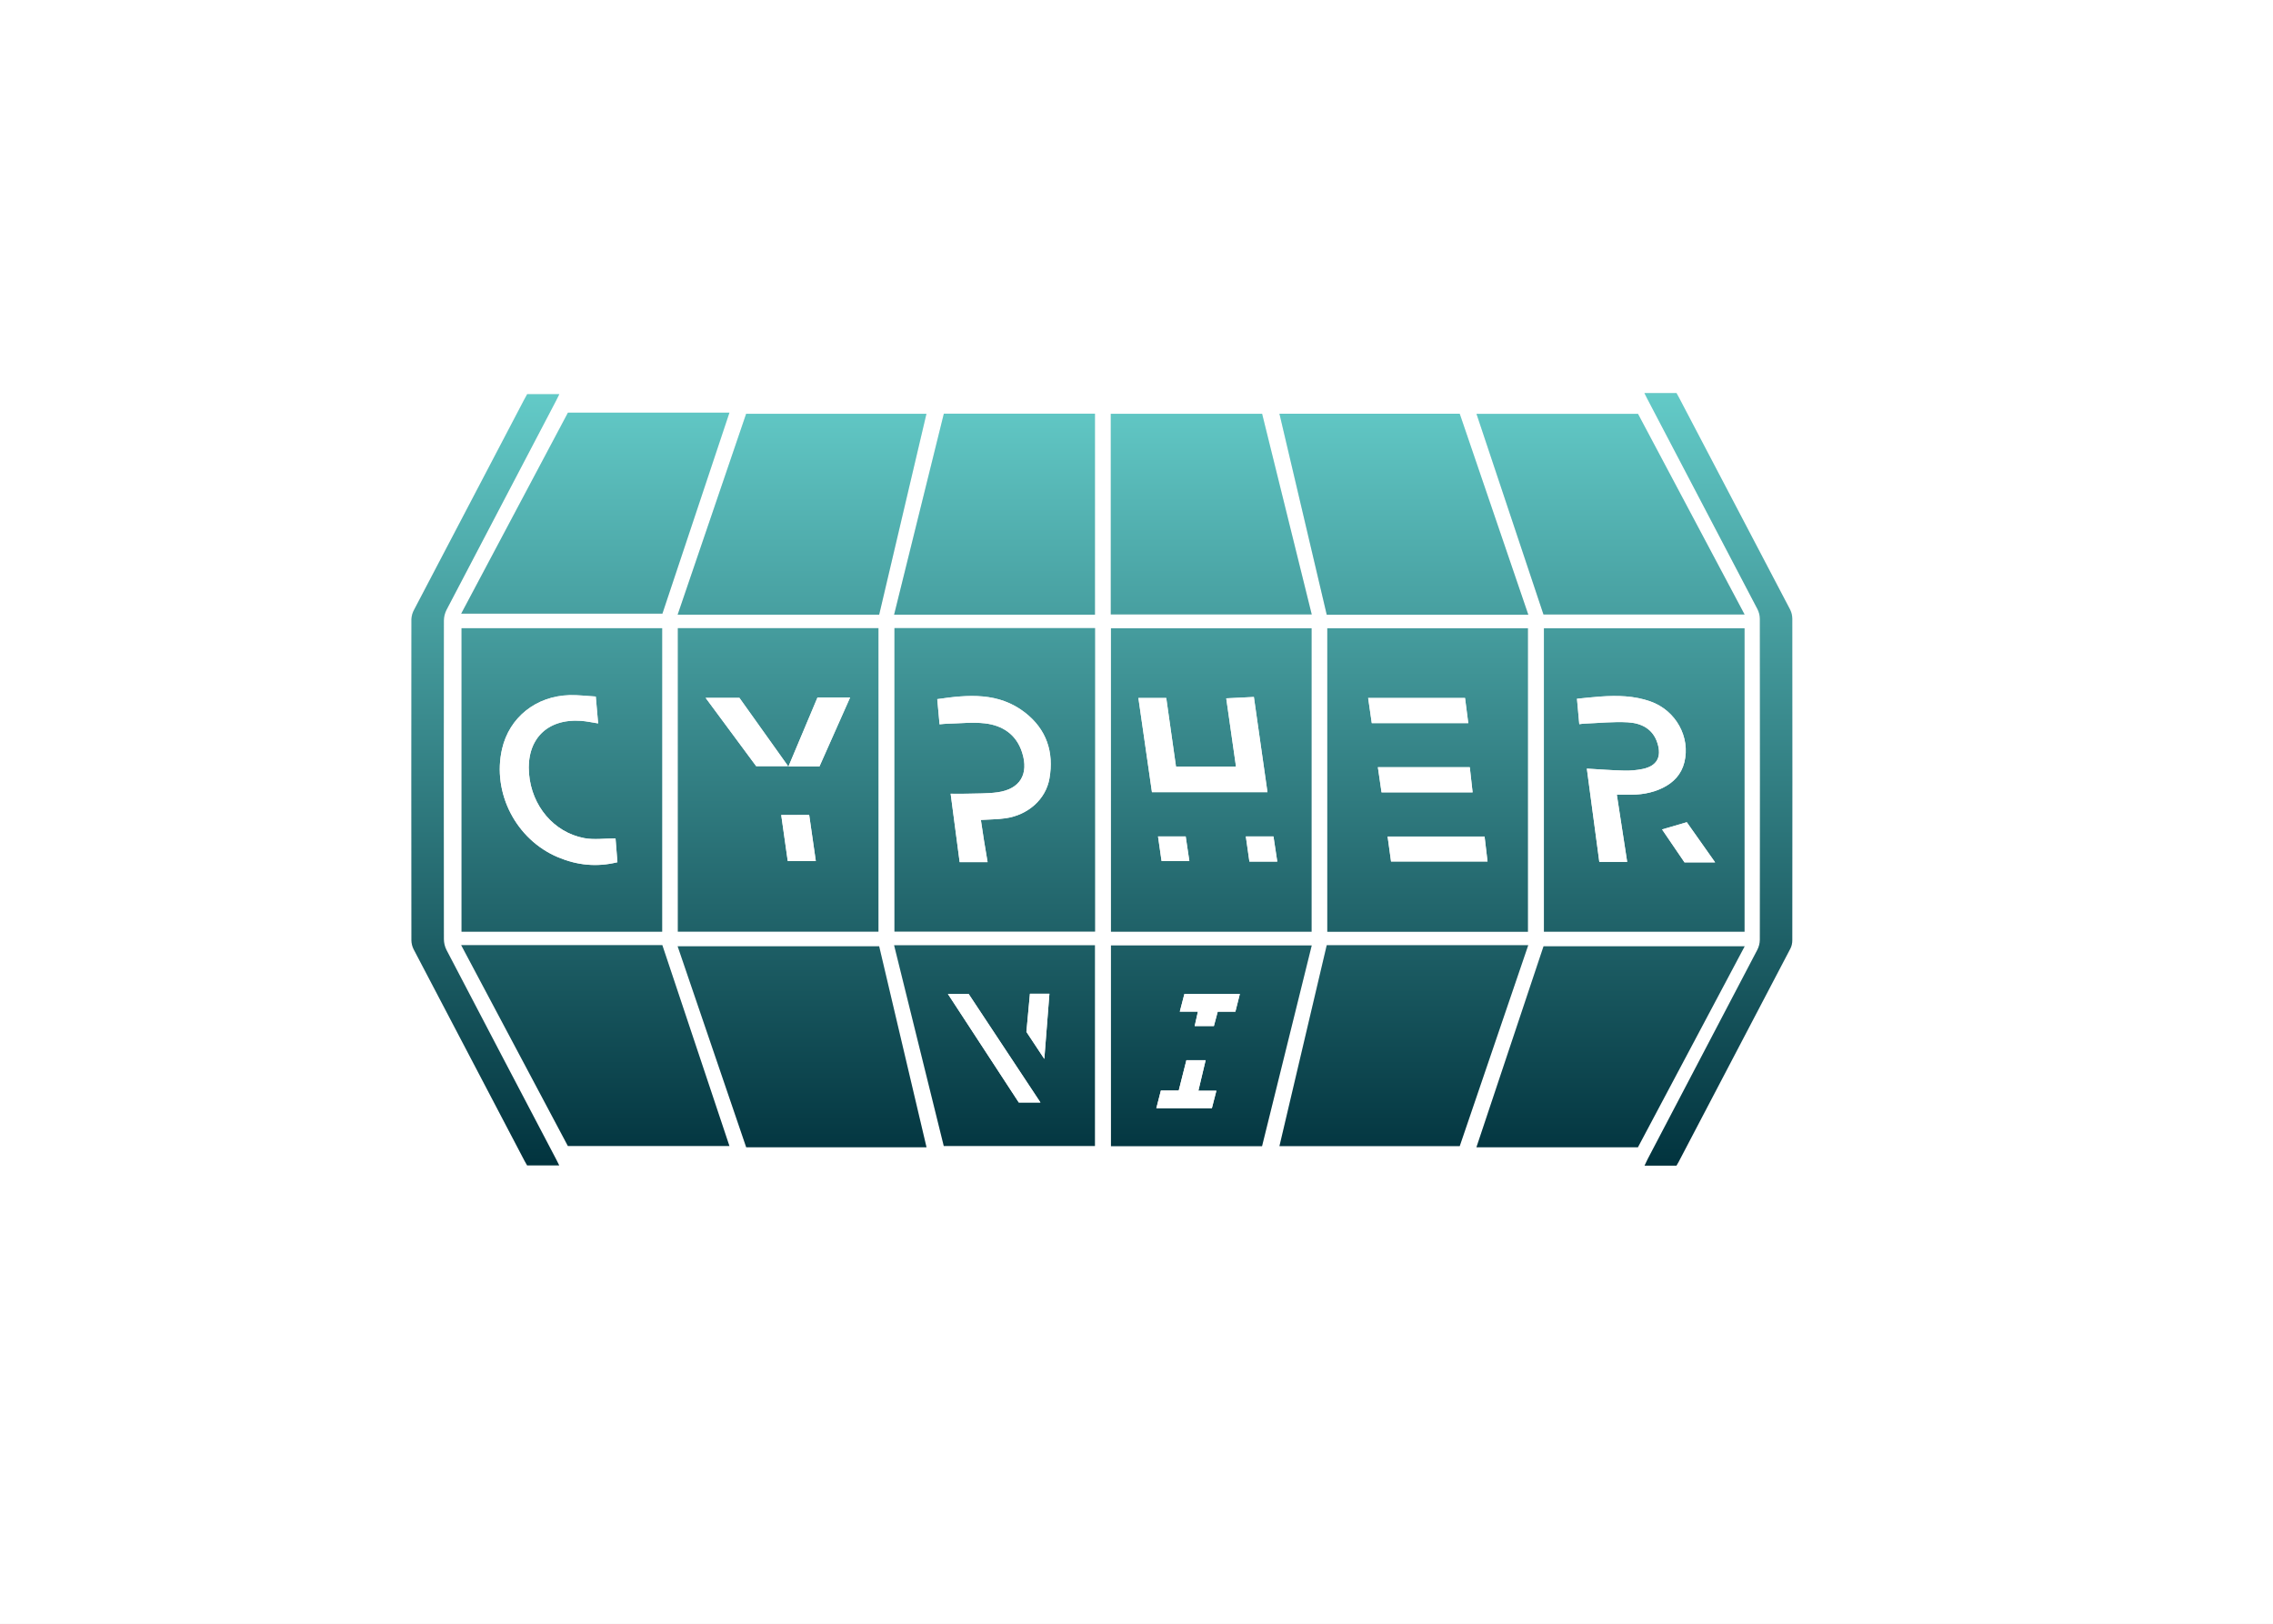
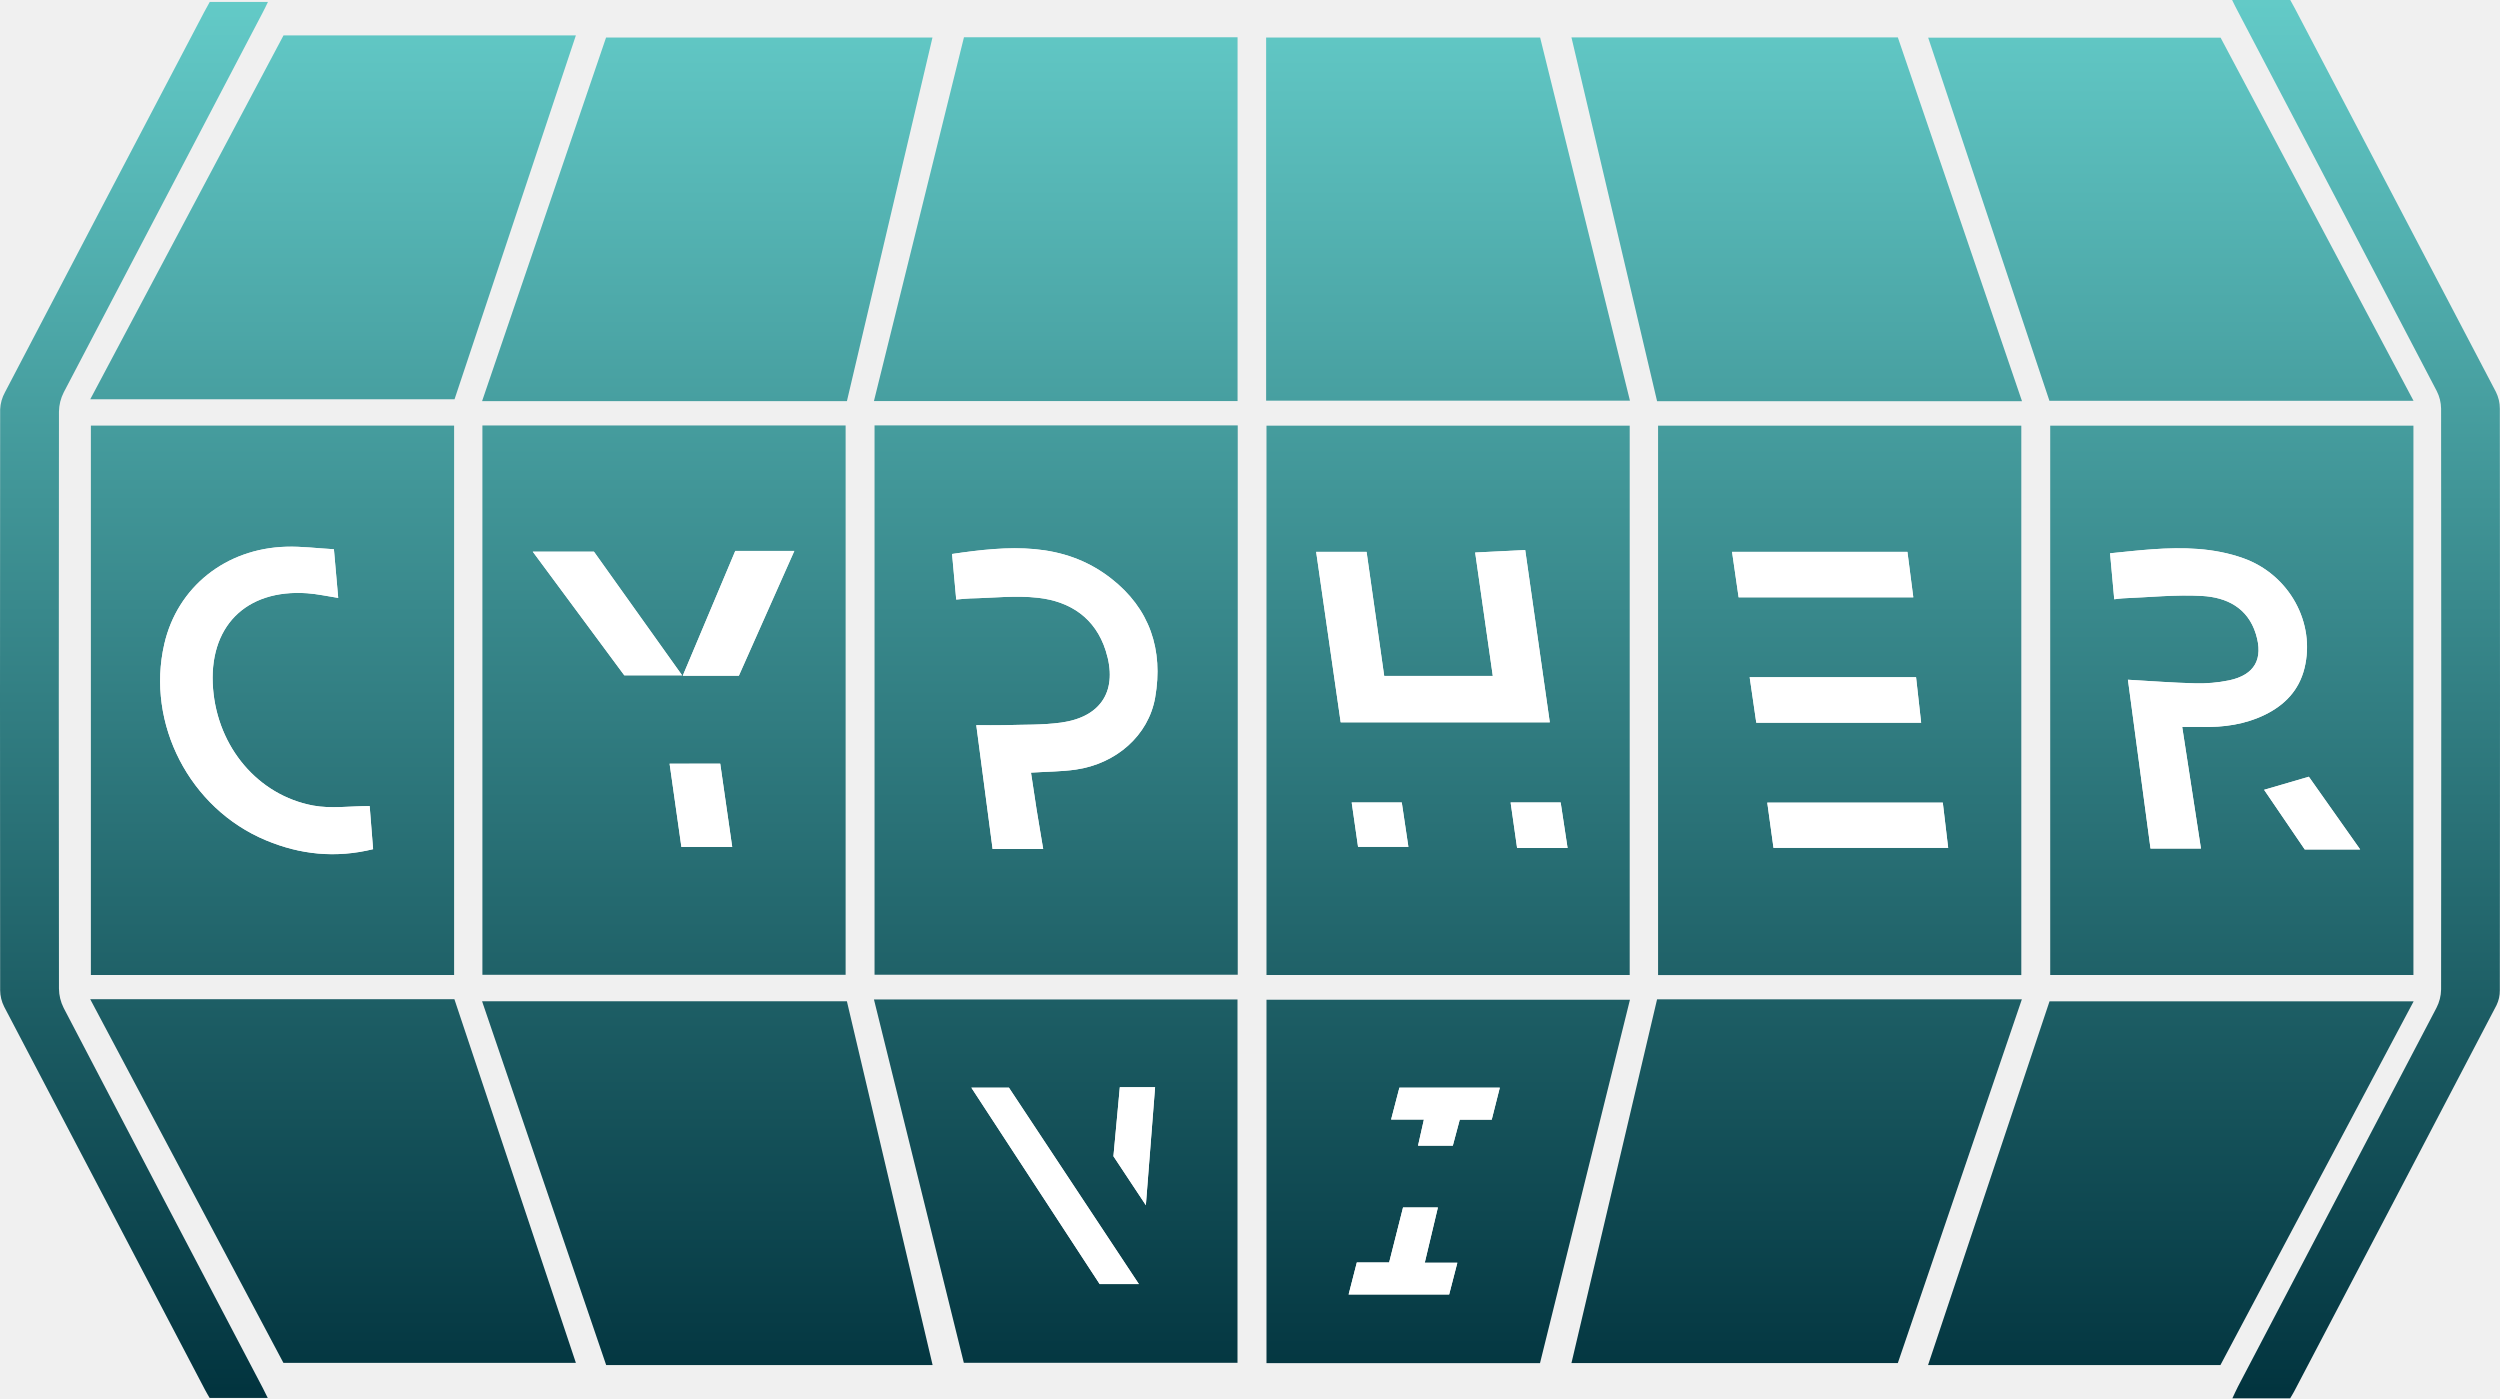
- <svg xmlns="http://www.w3.org/2000/svg" xmlns:xlink="http://www.w3.org/1999/xlink" id="Layer_1" data-name="Layer 1" viewBox="0 0 2100 1500" version="1.1">
+ <svg xmlns="http://www.w3.org/2000/svg" xmlns:xlink="http://www.w3.org/1999/xlink" id="Layer_1" data-name="Layer 1" viewBox="0 0 1275.955 713.7" version="1.1" width="1275.955" height="713.7">
  <defs id="defs3802">
    <linearGradient id="linearGradient5668">
      <stop id="stop5664" offset="0" style="stop-color:#64ccc9;stop-opacity:1" />
      <stop id="stop5666" offset="1" style="stop-color:#00313c;stop-opacity:1" />
    </linearGradient>
    <linearGradient id="linearGradient5662">
      <stop id="stop5658" offset="0" style="stop-color:#64ccc9;stop-opacity:1" />
      <stop id="stop5660" offset="1" style="stop-color:#00313c;stop-opacity:1" />
    </linearGradient>
    <linearGradient id="linearGradient5656">
      <stop id="stop5652" offset="0" style="stop-color:#64ccc9;stop-opacity:1" />
      <stop id="stop5654" offset="1" style="stop-color:#00313c;stop-opacity:1" />
    </linearGradient>
    <linearGradient id="linearGradient5650">
      <stop id="stop5646" offset="0" style="stop-color:#64ccc9;stop-opacity:1" />
      <stop id="stop5648" offset="1" style="stop-color:#00313c;stop-opacity:1" />
    </linearGradient>
    <linearGradient id="linearGradient5644">
      <stop id="stop5640" offset="0" style="stop-color:#64ccc9;stop-opacity:1" />
      <stop id="stop5642" offset="1" style="stop-color:#00313c;stop-opacity:1" />
    </linearGradient>
    <linearGradient id="linearGradient5638">
      <stop id="stop5634" offset="0" style="stop-color:#64ccc9;stop-opacity:1" />
      <stop id="stop5636" offset="1" style="stop-color:#00313c;stop-opacity:1" />
    </linearGradient>
    <linearGradient id="linearGradient5632">
      <stop id="stop5628" offset="0" style="stop-color:#64ccc9;stop-opacity:1" />
      <stop id="stop5630" offset="1" style="stop-color:#00313c;stop-opacity:1" />
    </linearGradient>
    <linearGradient id="linearGradient5626">
      <stop id="stop5622" offset="0" style="stop-color:#64ccc9;stop-opacity:1" />
      <stop id="stop5624" offset="1" style="stop-color:#00313c;stop-opacity:1" />
    </linearGradient>
    <linearGradient id="linearGradient5620">
      <stop id="stop5616" offset="0" style="stop-color:#64ccc9;stop-opacity:1" />
      <stop id="stop5618" offset="1" style="stop-color:#00313c;stop-opacity:1" />
    </linearGradient>
    <linearGradient id="linearGradient5614">
      <stop id="stop5610" offset="0" style="stop-color:#64ccc9;stop-opacity:1" />
      <stop id="stop5612" offset="1" style="stop-color:#00313c;stop-opacity:1" />
    </linearGradient>
    <linearGradient id="linearGradient5608">
      <stop id="stop5604" offset="0" style="stop-color:#64ccc9;stop-opacity:1" />
      <stop id="stop5606" offset="1" style="stop-color:#00313c;stop-opacity:1" />
    </linearGradient>
    <linearGradient id="linearGradient5602">
      <stop id="stop5598" offset="0" style="stop-color:#64ccc9;stop-opacity:1" />
      <stop id="stop5600" offset="1" style="stop-color:#00313c;stop-opacity:1" />
    </linearGradient>
    <linearGradient id="linearGradient5596">
      <stop id="stop5592" offset="0" style="stop-color:#64ccc9;stop-opacity:1" />
      <stop id="stop5594" offset="1" style="stop-color:#00313c;stop-opacity:1" />
    </linearGradient>
    <linearGradient id="linearGradient5590">
      <stop id="stop5586" offset="0" style="stop-color:#64ccc9;stop-opacity:1" />
      <stop id="stop5588" offset="1" style="stop-color:#00313c;stop-opacity:1" />
    </linearGradient>
    <linearGradient id="linearGradient5584">
      <stop id="stop5580" offset="0" style="stop-color:#64ccc9;stop-opacity:1" />
      <stop id="stop5582" offset="1" style="stop-color:#00313c;stop-opacity:1" />
    </linearGradient>
    <linearGradient id="linearGradient5578">
      <stop id="stop5574" offset="0" style="stop-color:#64ccc9;stop-opacity:1" />
      <stop id="stop5576" offset="1" style="stop-color:#00313c;stop-opacity:1" />
    </linearGradient>
    <linearGradient id="linearGradient5572">
      <stop id="stop5568" offset="0" style="stop-color:#64ccc9;stop-opacity:1" />
      <stop id="stop5570" offset="1" style="stop-color:#00313c;stop-opacity:1" />
    </linearGradient>
    <linearGradient id="linearGradient5566">
      <stop id="stop5562" offset="0" style="stop-color:#64ccc9;stop-opacity:1" />
      <stop id="stop5564" offset="1" style="stop-color:#00313c;stop-opacity:1" />
    </linearGradient>
    <linearGradient id="linearGradient5560">
      <stop id="stop5556" offset="0" style="stop-color:#64ccc9;stop-opacity:1" />
      <stop id="stop5558" offset="1" style="stop-color:#00313c;stop-opacity:1" />
    </linearGradient>
    <linearGradient id="linearGradient5514">
      <stop style="stop-color:#64ccc9;stop-opacity:1" offset="0" id="stop5510" />
      <stop style="stop-color:#00313c;stop-opacity:1" offset="1" id="stop5512" />
    </linearGradient>
    <style id="style3800">.cls-1{fill:#fff;}</style>
-     <linearGradient xlink:href="#linearGradient5514" id="linearGradient5516" x1="276.454" y1="2.132" x2="276.454" y2="734.748" gradientUnits="userSpaceOnUse" />
-     <linearGradient xlink:href="#linearGradient5668" id="linearGradient5518" x1="276.454" y1="2.132" x2="276.454" y2="734.748" gradientUnits="userSpaceOnUse" />
-     <linearGradient xlink:href="#linearGradient5662" id="linearGradient5520" x1="276.454" y1="2.132" x2="276.454" y2="734.748" gradientUnits="userSpaceOnUse" />
-     <linearGradient xlink:href="#linearGradient5656" id="linearGradient5522" x1="276.454" y1="2.132" x2="276.454" y2="734.748" gradientUnits="userSpaceOnUse" />
-     <linearGradient xlink:href="#linearGradient5650" id="linearGradient5524" x1="276.454" y1="2.132" x2="276.454" y2="734.748" gradientUnits="userSpaceOnUse" />
-     <linearGradient xlink:href="#linearGradient5644" id="linearGradient5526" x1="276.454" y1="2.132" x2="276.454" y2="734.748" gradientUnits="userSpaceOnUse" />
-     <linearGradient xlink:href="#linearGradient5638" id="linearGradient5528" x1="276.454" y1="2.132" x2="276.454" y2="734.748" gradientUnits="userSpaceOnUse" />
-     <linearGradient xlink:href="#linearGradient5632" id="linearGradient5530" x1="276.454" y1="2.132" x2="276.454" y2="734.748" gradientUnits="userSpaceOnUse" />
-     <linearGradient xlink:href="#linearGradient5626" id="linearGradient5532" x1="276.454" y1="2.132" x2="276.454" y2="734.748" gradientUnits="userSpaceOnUse" />
-     <linearGradient xlink:href="#linearGradient5620" id="linearGradient5534" x1="276.454" y1="2.132" x2="276.454" y2="734.748" gradientUnits="userSpaceOnUse" />
-     <linearGradient xlink:href="#linearGradient5614" id="linearGradient5536" x1="276.454" y1="2.132" x2="276.454" y2="734.748" gradientUnits="userSpaceOnUse" />
-     <linearGradient xlink:href="#linearGradient5608" id="linearGradient5538" x1="276.454" y1="2.132" x2="276.454" y2="734.748" gradientUnits="userSpaceOnUse" />
-     <linearGradient xlink:href="#linearGradient5602" id="linearGradient5540" x1="276.454" y1="2.132" x2="276.454" y2="734.748" gradientUnits="userSpaceOnUse" />
-     <linearGradient xlink:href="#linearGradient5596" id="linearGradient5542" x1="276.454" y1="2.132" x2="276.454" y2="734.748" gradientUnits="userSpaceOnUse" />
-     <linearGradient xlink:href="#linearGradient5590" id="linearGradient5544" x1="276.454" y1="2.132" x2="276.454" y2="734.748" gradientUnits="userSpaceOnUse" />
-     <linearGradient xlink:href="#linearGradient5584" id="linearGradient5546" x1="276.454" y1="2.132" x2="276.454" y2="734.748" gradientUnits="userSpaceOnUse" />
-     <linearGradient xlink:href="#linearGradient5578" id="linearGradient5548" x1="276.454" y1="2.132" x2="276.454" y2="734.748" gradientUnits="userSpaceOnUse" />
-     <linearGradient xlink:href="#linearGradient5572" id="linearGradient5550" x1="276.454" y1="2.132" x2="276.454" y2="734.748" gradientUnits="userSpaceOnUse" />
-     <linearGradient xlink:href="#linearGradient5566" id="linearGradient5552" x1="276.454" y1="2.132" x2="276.454" y2="734.748" gradientUnits="userSpaceOnUse" />
-     <linearGradient xlink:href="#linearGradient5560" id="linearGradient5554" x1="276.454" y1="2.132" x2="276.454" y2="734.748" gradientUnits="userSpaceOnUse" />
+     <linearGradient xlink:href="#linearGradient5514" id="linearGradient5516" x1="276.454" y1="2.132" x2="276.454" y2="734.748" gradientUnits="userSpaceOnUse" gradientTransform="translate(362.99,-10.12)" />
+     <linearGradient xlink:href="#linearGradient5668" id="linearGradient5518" x1="276.454" y1="2.132" x2="276.454" y2="734.748" gradientUnits="userSpaceOnUse" gradientTransform="translate(362.99,-10.12)" />
+     <linearGradient xlink:href="#linearGradient5662" id="linearGradient5520" x1="276.454" y1="2.132" x2="276.454" y2="734.748" gradientUnits="userSpaceOnUse" gradientTransform="translate(362.99,-10.12)" />
+     <linearGradient xlink:href="#linearGradient5656" id="linearGradient5522" x1="276.454" y1="2.132" x2="276.454" y2="734.748" gradientUnits="userSpaceOnUse" gradientTransform="translate(362.99,-10.12)" />
+     <linearGradient xlink:href="#linearGradient5650" id="linearGradient5524" x1="276.454" y1="2.132" x2="276.454" y2="734.748" gradientUnits="userSpaceOnUse" gradientTransform="translate(362.99,-10.12)" />
+     <linearGradient xlink:href="#linearGradient5644" id="linearGradient5526" x1="276.454" y1="2.132" x2="276.454" y2="734.748" gradientUnits="userSpaceOnUse" gradientTransform="translate(362.99,-10.12)" />
+     <linearGradient xlink:href="#linearGradient5638" id="linearGradient5528" x1="276.454" y1="2.132" x2="276.454" y2="734.748" gradientUnits="userSpaceOnUse" gradientTransform="translate(362.99,-10.12)" />
+     <linearGradient xlink:href="#linearGradient5632" id="linearGradient5530" x1="276.454" y1="2.132" x2="276.454" y2="734.748" gradientUnits="userSpaceOnUse" gradientTransform="translate(362.99,-10.12)" />
+     <linearGradient xlink:href="#linearGradient5626" id="linearGradient5532" x1="276.454" y1="2.132" x2="276.454" y2="734.748" gradientUnits="userSpaceOnUse" gradientTransform="translate(362.99,-10.12)" />
+     <linearGradient xlink:href="#linearGradient5620" id="linearGradient5534" x1="276.454" y1="2.132" x2="276.454" y2="734.748" gradientUnits="userSpaceOnUse" gradientTransform="translate(362.99,-10.12)" />
+     <linearGradient xlink:href="#linearGradient5614" id="linearGradient5536" x1="276.454" y1="2.132" x2="276.454" y2="734.748" gradientUnits="userSpaceOnUse" gradientTransform="translate(362.99,-10.12)" />
+     <linearGradient xlink:href="#linearGradient5608" id="linearGradient5538" x1="276.454" y1="2.132" x2="276.454" y2="734.748" gradientUnits="userSpaceOnUse" gradientTransform="translate(362.99,-10.12)" />
+     <linearGradient xlink:href="#linearGradient5602" id="linearGradient5540" x1="276.454" y1="2.132" x2="276.454" y2="734.748" gradientUnits="userSpaceOnUse" gradientTransform="translate(362.99,-10.12)" />
+     <linearGradient xlink:href="#linearGradient5596" id="linearGradient5542" x1="276.454" y1="2.132" x2="276.454" y2="734.748" gradientUnits="userSpaceOnUse" gradientTransform="translate(362.99,-10.12)" />
+     <linearGradient xlink:href="#linearGradient5590" id="linearGradient5544" x1="276.454" y1="2.132" x2="276.454" y2="734.748" gradientUnits="userSpaceOnUse" gradientTransform="translate(362.99,-10.12)" />
+     <linearGradient xlink:href="#linearGradient5584" id="linearGradient5546" x1="276.454" y1="2.132" x2="276.454" y2="734.748" gradientUnits="userSpaceOnUse" gradientTransform="translate(362.99,-10.12)" />
+     <linearGradient xlink:href="#linearGradient5578" id="linearGradient5548" x1="276.454" y1="2.132" x2="276.454" y2="734.748" gradientUnits="userSpaceOnUse" gradientTransform="translate(362.99,-10.12)" />
+     <linearGradient xlink:href="#linearGradient5572" id="linearGradient5550" x1="276.454" y1="2.132" x2="276.454" y2="734.748" gradientUnits="userSpaceOnUse" gradientTransform="translate(362.99,-10.12)" />
+     <linearGradient xlink:href="#linearGradient5566" id="linearGradient5552" x1="276.454" y1="2.132" x2="276.454" y2="734.748" gradientUnits="userSpaceOnUse" gradientTransform="translate(362.99,-10.12)" />
+     <linearGradient xlink:href="#linearGradient5560" id="linearGradient5554" x1="276.454" y1="2.132" x2="276.454" y2="734.748" gradientUnits="userSpaceOnUse" gradientTransform="translate(362.99,-10.12)" />
  </defs>
-   <path class="cls-1" d="M1357,1147H-743V-353H1357ZM-116.78,507.64H68.6V227.27H-116.78Zm-14.44-280.29H-316.61V507.73h185.39ZM668.65,507.77V227.39H483.26V507.77ZM83.36,227.22V507.59H268.73V227.22Zm385.42.14H283.4V507.73H468.78Zm400,0H683.4V507.73H868.78ZM69.26,214.85,112.93,29.27H-53.66l-63.28,185.58Zm599.7,0L605.63,29.2H439.05l43.7,185.67ZM-116.95,521.14q31.89,93.51,63.34,185.69H113Q91,613.72,69.25,521.14Zm556,184.66H605.63c21.1-61.86,42.15-123.6,63.3-185.64H482.75C468.22,581.87,453.71,643.54,439.05,705.8ZM683,214.68H868.83L770.35,29.33H621.11Zm-814-.79c20.69-62,41.29-123.72,62-185.7H-218.29c-32.8,61.76-65.59,123.47-98.63,185.7Zm901.32,493,98.62-185.66H683q-31,92.77-62,185.66ZM-316.94,520.11l98.6,185.59H-69.1l-62-185.59ZM268.64,214.82V29.14H129L83.05,214.82Zm14.58-.19H468.91C453.56,152.56,438.3,90.9,423.06,29.26H283.22ZM423,705.84Q446,613.05,468.91,520.35H283.4V705.84Zm-340-185.61q23,93.12,45.87,185.43H268.61V520.23ZM776.24,10.12c1.12,2.27,1.88,3.89,2.71,5.48q50.89,97.05,101.73,194.13a20.22,20.22,0,0,1,2.23,9q.17,148.21,0,296.44a21,21,0,0,1-2.37,9.4Q830,621.2,779.25,717.76c-1,1.86-1.81,3.8-2.89,6.06h29.53c.68-1.16,1.4-2.27,2-3.44q51.71-98.58,103.33-197.23a17,17,0,0,0,1.69-7.58q.12-148.47,0-296.94a19.06,19.06,0,0,0-2-8.49q-51.24-98-102.69-195.88c-.75-1.45-1.57-2.86-2.28-4.14Zm-1032.19,1c-1.05,1.92-2,3.65-2.95,5.41q-50.79,96.82-101.49,193.7a19.87,19.87,0,0,0-2.5,8.81q-.19,148.23,0,296.45a19.11,19.11,0,0,0,2.08,8.49q51.12,97.78,102.45,195.45c.83,1.58,1.75,3.11,2.37,4.18h29.67c-1-2.1-1.83-3.74-2.67-5.34q-50.78-96.82-101.48-193.7a22.31,22.31,0,0,1-2.41-9.89q-.18-147.22,0-294.45a22.37,22.37,0,0,1,2.45-9.88Q-279.84,113.44-229,16.64c.89-1.68,1.69-3.41,2.73-5.52Z" id="path3806" transform="translate(743 353)" />
-   <path d="M-116.78,507.64V227.27H68.6V507.64Zm25.71-215.95c16,21.64,31.51,42.6,46.7,63.12h29.5l-45-63.12ZM14.11,355l28.31-63.69H12.28L-14.53,355Zm-35.35,44.91c2.1,14.75,4.1,28.84,6,42.5H10.72L4.6,399.88Z" transform="translate(743 353)" id="path3808" style="fill-opacity:1;fill:url(#linearGradient5532)" />
-   <path d="M-131.22,227.35V507.73H-316.61V227.35Zm-61.35,63.09c-8.46-.48-16.4-1.51-24.32-1.29-31,.9-55.56,20.65-62.25,49.62-9.4,40.67,12.93,84,51.83,100.2,17.51,7.32,35.54,9.25,54.73,4.54-.63-7.94-1.24-15.59-1.75-22-10.14,0-19.79,1.44-28.85-.26-28.24-5.3-48.67-29.82-51.07-59.56-2.55-31.53,16.51-51,48-48.8,5.2.36,10.34,1.53,15.86,2.38C-191.09,307.19-191.77,299.45-192.57,290.44Z" transform="translate(743 353)" id="path3810" style="fill-opacity:1;fill:url(#linearGradient5530)" />
-   <path d="M668.65,507.77H483.26V227.39H668.65ZM524.37,315h89.14c-1-7.63-2-15.3-3-23.2H521C522.14,299.46,523.2,306.83,524.37,315Zm17.8,127.86h89.15c-.92-7.76-1.81-15.27-2.74-23.07H539C540.07,427.59,541.09,435,542.17,442.84ZM533.39,379h84.14c-.85-7.56-1.71-15.27-2.6-23.24H530C531.15,363.56,532.23,371.05,533.39,379Z" transform="translate(743 353)" id="path3812" style="fill-opacity:1;fill:url(#linearGradient5538)" />
-   <path d="M83.36,227.22H268.73V507.59H83.36Zm86.07,216.21c-1.22-7.34-2.32-13.73-3.34-20.13s-1.92-12.64-2.86-18.84c7.93-.5,15.44-.48,22.81-1.54,20.73-3,37.18-17.44,40.56-36.77,4.26-24.35-2.7-45.4-22.52-60.82-24.43-19-52.48-16.69-81.13-12.46.72,7.92,1.41,15.45,2.12,23.26,2.69-.22,4.82-.52,7-.57,11.62-.24,23.39-1.62,34.84-.33,16.43,1.87,29.15,10.3,34.46,27,6.37,20-2,33.83-22.75,36.69-9.5,1.31-19.23,1-28.87,1.31-4.73.15-9.48,0-14.44,0,2.8,21.19,5.59,42.39,8.33,63.21Z" transform="translate(743 353)" id="path3814" style="fill-opacity:1;fill:url(#linearGradient5534)" />
-   <path d="M468.78,227.36V507.73H283.4V227.36ZM428,378.78c-4.18-29.35-8.33-58.41-12.54-87.93l-25.54,1.27,9,63H343.5c-3.06-21.41-6.08-42.6-9-63.33H308.75c4.24,29.48,8.38,58.23,12.52,87Zm9.07,64.14c-1.2-7.93-2.36-15.55-3.53-23.24H408c1.14,8,2.22,15.62,3.31,23.24Zm-106.93-.57h25.69c-1.19-7.92-2.27-15.22-3.38-22.66H326.89C328,427.56,329.09,435.06,330.14,442.35Z" transform="translate(743 353)" id="path3816" style="fill-opacity:1;fill:url(#linearGradient5536)" />
-   <path d="M868.78,227.36V507.73H683.4V227.36Zm-118,153.78c3.89,0,6.87-.06,9.85,0,11.31.26,22.29-1.25,32.53-6.3,10-4.94,17.2-12.39,20-23.56,5.8-23.31-7.76-47.9-31.19-56.26-15.06-5.37-30.68-5.67-46.39-4.57-7.1.5-14.17,1.33-21.62,2.05.74,8.16,1.43,15.72,2.14,23.48,1.83-.21,3.13-.44,4.43-.49,13.45-.52,27-2,40.33-1.22,12.5.7,23.35,5.94,27.51,19.4,3.95,12.77-.59,20.92-13.66,23.69a75.86,75.86,0,0,1-17.35,1.51c-11.28-.26-22.53-1.17-34.28-1.83,3.88,29,7.75,57.88,11.53,86.15h25.74C757.08,422.1,753.94,401.75,750.77,381.14Zm62.53,62.52h28.29L815.4,406.55l-22.83,6.67Z" transform="translate(743 353)" id="path3818" style="fill-opacity:1;fill:url(#linearGradient5540)" />
-   <path d="M69.26,214.85h-186.2L-53.66,29.27H112.93Z" transform="translate(743 353)" id="path3820" style="fill-opacity:1;fill:url(#linearGradient5550)" />
-   <path d="M669,214.87H482.75L439.05,29.2H605.63Z" transform="translate(743 353)" id="path3822" style="fill-opacity:1;fill:url(#linearGradient5544)" />
-   <path d="M-116.95,521.14H69.25Q91.07,613.89,113,706.83H-53.61Q-85.12,614.47-116.95,521.14Z" transform="translate(743 353)" id="path3824" style="fill-opacity:1;fill:url(#linearGradient5526)" />
-   <path d="M439.05,705.8c14.66-62.26,29.17-123.93,43.7-185.64H668.93c-21.15,62-42.2,123.78-63.3,185.64Z" transform="translate(743 353)" id="path3826" style="fill-opacity:1;fill:url(#linearGradient5520)" />
-   <path d="M683,214.68,621.11,29.33H770.35l98.48,185.35Z" transform="translate(743 353)" id="path3828" style="fill-opacity:1;fill:url(#linearGradient5542)" />
-   <path d="M-131,213.89H-316.92c33-62.23,65.83-123.94,98.63-185.7H-69.07C-89.76,90.17-110.36,151.89-131,213.89Z" transform="translate(743 353)" id="path3830" style="fill-opacity:1;fill:url(#linearGradient5554)" />
-   <path d="M770.27,706.84H621.05q31.08-93.08,62-185.66H868.89Z" transform="translate(743 353)" id="path3832" style="fill-opacity:1;fill:url(#linearGradient5518)" />
-   <path d="M-316.94,520.11h185.87l62,185.59H-218.34Z" transform="translate(743 353)" id="path3834" style="fill-opacity:1;fill:url(#linearGradient5528)" />
-   <path d="M268.64,214.82H83.05L129,29.14H268.64Z" transform="translate(743 353)" id="path3836" style="fill-opacity:1;fill:url(#linearGradient5548)" />
-   <path d="M283.22,214.63V29.26H423.06c15.24,61.64,30.5,123.3,45.85,185.37Z" transform="translate(743 353)" id="path3838" style="fill-opacity:1;fill:url(#linearGradient5546)" />
-   <path d="M423,705.84H283.4V520.35H468.91Q446,613.14,423,705.84Zm-58.85-51.23c2.37-10,4.51-19,6.71-28.21H353.09c-2.36,9.32-4.7,18.59-7.09,28.06H329.51c-1.43,5.55-2.78,10.81-4.19,16.34h51.31c1.37-5.31,2.68-10.4,4.18-16.19Zm38.31-89.36H351.24c-1.39,5.34-2.71,10.43-4.23,16.25h16.73c-1.08,4.84-2,9-3,13.36H378.5c1.21-4.54,2.35-8.8,3.55-13.29h16.31Z" transform="translate(743 353)" id="path3840" style="fill-opacity:1;fill:url(#linearGradient5522)" />
-   <path d="M83.06,520.23H268.61V705.66H128.93Q106.09,613.31,83.06,520.23Zm115.2,145.26h20L151.94,565.23H132.76Q166,616.16,198.26,665.49ZM208.55,565c-1.1,11.9-2.17,23.43-3.27,35.25l16.55,25c1.65-21.15,3.18-40.62,4.71-60.23Z" transform="translate(743 353)" id="path3842" style="fill-opacity:1;fill:url(#linearGradient5524)" />
-   <path d="M776.24,10.12h29.67c.71,1.28,1.53,2.69,2.28,4.14q51.39,97.92,102.69,195.88a19.06,19.06,0,0,1,2,8.49q.17,148.47,0,296.94a17,17,0,0,1-1.69,7.58q-51.57,98.67-103.33,197.23c-.62,1.17-1.34,2.28-2,3.44H776.36c1.08-2.26,1.92-4.2,2.89-6.06q50.67-96.6,101.28-193.24a21,21,0,0,0,2.37-9.4q.18-148.23,0-296.44a20.22,20.22,0,0,0-2.23-9Q829.94,112.6,779,15.6C778.12,14,777.36,12.39,776.24,10.12Z" transform="translate(743 353)" id="path3844" style="fill-opacity:1;fill:url(#linearGradient5516)" />
-   <path d="M-255.95,11.12h29.71c-1,2.11-1.84,3.84-2.73,5.52q-50.78,96.84-101.48,193.71a22.37,22.37,0,0,0-2.45,9.88q-.18,147.23,0,294.45a22.31,22.31,0,0,0,2.41,9.89Q-279.88,621.5-229,718.27c.84,1.6,1.62,3.24,2.67,5.34H-256c-.62-1.07-1.54-2.6-2.37-4.18Q-309.65,621.72-360.83,524a19.11,19.11,0,0,1-2.08-8.49q-.16-148.22,0-296.45a19.87,19.87,0,0,1,2.5-8.81q50.64-96.91,101.49-193.7C-258,14.77-257,13-255.95,11.12Z" id="path3846" transform="translate(743 353)" style="fill-opacity:1;fill:url(#linearGradient5552)" />
-   <path class="cls-1" d="M-91.07,291.69h31.24l45,63.12h-29.5C-59.56,334.29-75.07,313.33-91.07,291.69Z" transform="translate(743 353)" id="path3848" />
-   <path class="cls-1" d="M14.11,355H-14.53l26.81-63.69H42.42Z" transform="translate(743 353)" id="path3850" />
-   <path class="cls-1" d="M-21.24,399.88H4.6l6.12,42.5H-15.19C-17.14,428.72-19.14,414.63-21.24,399.88Z" transform="translate(743 353)" id="path3852" />
-   <path class="cls-1" d="M-192.57,290.44c.8,9,1.48,16.75,2.2,24.85-5.52-.85-10.66-2-15.86-2.38-31.51-2.17-50.57,17.27-48,48.8,2.4,29.74,22.83,54.26,51.07,59.56,9.06,1.7,18.71.26,28.85.26.51,6.39,1.12,14,1.75,22-19.19,4.71-37.22,2.78-54.73-4.54-38.9-16.25-61.23-59.53-51.83-100.2,6.69-29,31.24-48.72,62.25-49.62C-209,288.93-201,290-192.57,290.44Z" transform="translate(743 353)" id="path3854" />
-   <path class="cls-1" d="M524.37,315c-1.17-8.15-2.23-15.52-3.33-23.2h89.5c1,7.9,2,15.57,3,23.2Z" transform="translate(743 353)" id="path3856" />
-   <path class="cls-1" d="M542.17,442.84c-1.08-7.87-2.1-15.25-3.18-23.07h89.59c.93,7.8,1.82,15.31,2.74,23.07Z" transform="translate(743 353)" id="path3858" />
-   <path class="cls-1" d="M533.39,379c-1.16-8-2.24-15.46-3.37-23.24h84.91c.89,8,1.75,15.68,2.6,23.24Z" transform="translate(743 353)" id="path3860" />
-   <path class="cls-1" d="M169.43,443.43H143.6c-2.74-20.82-5.53-42-8.33-63.21,5,0,9.71.13,14.44,0,9.64-.31,19.37,0,28.87-1.31,20.72-2.86,29.12-16.67,22.75-36.69-5.31-16.67-18-25.1-34.46-27-11.45-1.29-23.22.09-34.84.33-2.14.05-4.27.35-7,.57-.71-7.81-1.4-15.34-2.12-23.26,28.65-4.23,56.7-6.56,81.13,12.46,19.82,15.42,26.78,36.47,22.52,60.82-3.38,19.33-19.83,33.78-40.56,36.77-7.37,1.06-14.88,1-22.81,1.54.94,6.2,1.86,12.52,2.86,18.84S168.21,436.09,169.43,443.43Z" transform="translate(743 353)" id="path3862" />
-   <path class="cls-1" d="M428,378.78H321.27c-4.14-28.76-8.28-57.51-12.52-87h25.72c2.95,20.73,6,41.92,9,63.33h55.43l-9-63,25.54-1.27C419.67,320.37,423.82,349.43,428,378.78Z" transform="translate(743 353)" id="path3864" />
-   <path class="cls-1" d="M437.07,442.92H411.31c-1.09-7.62-2.17-15.24-3.31-23.24h25.54C434.71,427.37,435.87,435,437.07,442.92Z" transform="translate(743 353)" id="path3866" />
-   <path class="cls-1" d="M330.14,442.35c-1.05-7.29-2.12-14.79-3.25-22.66h25.56c1.11,7.44,2.19,14.74,3.38,22.66Z" transform="translate(743 353)" id="path3868" />
-   <path class="cls-1" d="M750.77,381.14c3.17,20.61,6.31,41,9.55,62.06H734.58c-3.78-28.27-7.65-57.17-11.53-86.15,11.75.66,23,1.57,34.28,1.83a75.86,75.86,0,0,0,17.35-1.51c13.07-2.77,17.61-10.92,13.66-23.69-4.16-13.46-15-18.7-27.51-19.4-13.38-.74-26.88.7-40.33,1.22-1.3.05-2.6.28-4.43.49-.71-7.76-1.4-15.32-2.14-23.48,7.45-.72,14.52-1.55,21.62-2.05,15.71-1.1,31.33-.8,46.39,4.57,23.43,8.36,37,33,31.19,56.26-2.78,11.17-10,18.62-20,23.56-10.24,5-21.22,6.56-32.53,6.3C757.64,381.08,754.66,381.14,750.77,381.14Z" transform="translate(743 353)" id="path3870" />
-   <path class="cls-1" d="M813.3,443.66l-20.73-30.44,22.83-6.67,26.19,37.11Z" transform="translate(743 353)" id="path3872" />
-   <path class="cls-1" d="M364.19,654.61h16.62c-1.5,5.79-2.81,10.88-4.18,16.19H325.32c1.41-5.53,2.76-10.79,4.19-16.34H346c2.39-9.47,4.73-18.74,7.09-28.06H370.9C368.7,635.66,366.56,644.64,364.19,654.61Z" transform="translate(743 353)" id="path3874" />
-   <path class="cls-1" d="M402.5,565.25l-4.14,16.32H382.05c-1.2,4.49-2.34,8.75-3.55,13.29H360.75c1-4.4,1.91-8.52,3-13.36H347c1.52-5.82,2.84-10.91,4.23-16.25Z" transform="translate(743 353)" id="path3876" />
-   <path class="cls-1" d="M198.26,665.49q-32.3-49.41-65.5-100.26h19.18l66.34,100.26Z" transform="translate(743 353)" id="path3878" />
-   <path class="cls-1" d="M208.55,565h18c-1.53,19.61-3.06,39.08-4.71,60.23l-16.55-25C206.38,588.41,207.45,576.88,208.55,565Z" transform="translate(743 353)" id="path3880" />
+   <path d="M 246.21,497.52 V 217.15 h 185.38 v 280.37 z m 25.71,-215.95 c 16,21.64 31.51,42.6 46.7,63.12 h 29.5 l -45,-63.12 z m 105.18,63.31 28.31,-63.69 h -30.14 l -26.81,63.69 z m -35.35,44.91 c 2.1,14.75 4.1,28.84 6,42.5 h 25.96 l -6.12,-42.53 z" id="path3808" style="fill:url(#linearGradient5532);fill-opacity:1" />
+   <path d="M 231.77,217.23 V 497.61 H 46.38 V 217.23 Z m -61.35,63.09 c -8.46,-0.48 -16.4,-1.51 -24.32,-1.29 -31,0.9 -55.56,20.65 -62.25,49.62 -9.4,40.67 12.93,84 51.83,100.2 17.51,7.32 35.54,9.25 54.73,4.54 -0.63,-7.94 -1.24,-15.59 -1.75,-22 -10.14,0 -19.79,1.44 -28.85,-0.26 -28.24,-5.3 -48.67,-29.82 -51.07,-59.56 -2.55,-31.53 16.51,-51 48,-48.8 5.2,0.36 10.34,1.53 15.86,2.38 -0.7,-8.08 -1.38,-15.82 -2.18,-24.83 z" id="path3810" style="fill:url(#linearGradient5530);fill-opacity:1" />
+   <path d="M 1031.64,497.65 H 846.25 V 217.27 h 185.39 z M 887.36,304.88 h 89.14 c -1,-7.63 -2,-15.3 -3,-23.2 h -89.51 c 1.14,7.66 2.2,15.03 3.37,23.2 z m 17.8,127.86 h 89.15 c -0.92,-7.76 -1.81,-15.27 -2.74,-23.07 h -89.58 c 1.07,7.8 2.09,15.21 3.17,23.05 z m -8.78,-63.86 h 84.14 c -0.85,-7.56 -1.71,-15.27 -2.6,-23.24 h -84.93 c 1.15,7.8 2.23,15.29 3.39,23.24 z" id="path3812" style="fill:url(#linearGradient5538);fill-opacity:1" />
+   <path d="M 446.35,217.1 H 631.72 V 497.47 H 446.35 Z m 86.07,216.21 c -1.22,-7.34 -2.32,-13.73 -3.34,-20.13 -1.02,-6.4 -1.92,-12.64 -2.86,-18.84 7.93,-0.5 15.44,-0.48 22.81,-1.54 20.73,-3 37.18,-17.44 40.56,-36.77 4.26,-24.35 -2.7,-45.4 -22.52,-60.82 -24.43,-19 -52.48,-16.69 -81.13,-12.46 0.72,7.92 1.41,15.45 2.12,23.26 2.69,-0.22 4.82,-0.52 7,-0.57 11.62,-0.24 23.39,-1.62 34.84,-0.33 16.43,1.87 29.15,10.3 34.46,27 6.37,20 -2,33.83 -22.75,36.69 -9.5,1.31 -19.23,1 -28.87,1.31 -4.73,0.15 -9.48,0 -14.44,0 2.8,21.19 5.59,42.39 8.33,63.21 z" id="path3814" style="fill:url(#linearGradient5534);fill-opacity:1" />
+   <path d="M 831.77,217.24 V 497.61 H 646.39 V 217.24 Z m -40.78,151.42 c -4.18,-29.35 -8.33,-58.41 -12.54,-87.93 l -25.54,1.27 9,63 h -55.42 c -3.06,-21.41 -6.08,-42.6 -9,-63.33 h -25.75 c 4.24,29.48 8.38,58.23 12.52,87 z m 9.07,64.14 c -1.2,-7.93 -2.36,-15.55 -3.53,-23.24 h -25.54 c 1.14,8 2.22,15.62 3.31,23.24 z m -106.93,-0.57 h 25.69 c -1.19,-7.92 -2.27,-15.22 -3.38,-22.66 h -25.56 c 1.11,7.87 2.2,15.37 3.25,22.66 z" id="path3816" style="fill:url(#linearGradient5536);fill-opacity:1" />
+   <path d="M 1231.77,217.24 V 497.61 H 1046.39 V 217.24 Z m -118,153.78 c 3.89,0 6.87,-0.06 9.85,0 11.31,0.26 22.29,-1.25 32.53,-6.3 10,-4.94 17.2,-12.39 20,-23.56 5.8,-23.31 -7.76,-47.9 -31.19,-56.26 -15.06,-5.37 -30.68,-5.67 -46.39,-4.57 -7.1,0.5 -14.17,1.33 -21.62,2.05 0.74,8.16 1.43,15.72 2.14,23.48 1.83,-0.21 3.13,-0.44 4.43,-0.49 13.45,-0.52 27,-2 40.33,-1.22 12.5,0.7 23.35,5.94 27.51,19.4 3.95,12.77 -0.59,20.92 -13.66,23.69 a 75.86,75.86 0 0 1 -17.35,1.51 c -11.28,-0.26 -22.53,-1.17 -34.28,-1.83 3.88,29 7.75,57.88 11.53,86.15 h 25.74 c -3.27,-21.09 -6.41,-41.44 -9.58,-62.05 z m 62.53,62.52 h 28.29 l -26.2,-37.11 -22.83,6.67 z" id="path3818" style="fill:url(#linearGradient5540);fill-opacity:1" />
+   <path d="M 432.25,204.73 H 246.05 L 309.33,19.15 h 166.59 z" id="path3820" style="fill:url(#linearGradient5550);fill-opacity:1" />
+   <path d="M 1031.99,204.75 H 845.74 L 802.04,19.08 h 166.58 z" id="path3822" style="fill:url(#linearGradient5544);fill-opacity:1" />
+   <path d="m 246.04,511.02 h 186.2 q 21.82,92.75 43.75,185.69 H 309.38 Q 277.87,604.35 246.04,511.02 Z" id="path3824" style="fill:url(#linearGradient5526);fill-opacity:1" />
+   <path d="m 802.04,695.68 c 14.66,-62.26 29.17,-123.93 43.7,-185.64 h 186.18 c -21.15,62 -42.2,123.78 -63.3,185.64 z" id="path3826" style="fill:url(#linearGradient5520);fill-opacity:1" />
+   <path d="M 1045.99,204.56 984.1,19.21 h 149.24 l 98.48,185.35 z" id="path3828" style="fill:url(#linearGradient5542);fill-opacity:1" />
+   <path d="M 231.99,203.77 H 46.07 c 33,-62.23 65.83,-123.94 98.63,-185.7 h 149.22 c -20.69,61.98 -41.29,123.7 -61.93,185.7 z" id="path3830" style="fill:url(#linearGradient5554);fill-opacity:1" />
+   <path d="M 1133.26,696.72 H 984.04 q 31.08,-93.08 62,-185.66 h 185.84 z" id="path3832" style="fill:url(#linearGradient5518);fill-opacity:1" />
+   <path d="m 46.05,509.99 h 185.87 l 62,185.59 H 144.65 Z" id="path3834" style="fill:url(#linearGradient5528);fill-opacity:1" />
+   <path d="M 631.63,204.7 H 446.04 L 491.99,19.02 h 139.64 z" id="path3836" style="fill:url(#linearGradient5548);fill-opacity:1" />
+   <path d="M 646.21,204.51 V 19.14 h 139.84 c 15.24,61.64 30.5,123.3 45.85,185.37 z" id="path3838" style="fill:url(#linearGradient5546);fill-opacity:1" />
+   <path d="M 785.99,695.72 H 646.39 V 510.23 H 831.9 q -22.91,92.79 -45.91,185.49 z m -58.85,-51.23 c 2.37,-10 4.51,-19 6.71,-28.21 h -17.77 c -2.36,9.32 -4.7,18.59 -7.09,28.06 H 692.5 c -1.43,5.55 -2.78,10.81 -4.19,16.34 h 51.31 c 1.37,-5.31 2.68,-10.4 4.18,-16.19 z m 38.31,-89.36 h -51.22 c -1.39,5.34 -2.71,10.43 -4.23,16.25 h 16.73 c -1.08,4.84 -2,9 -3,13.36 h 17.76 c 1.21,-4.54 2.35,-8.8 3.55,-13.29 h 16.31 z" id="path3840" style="fill:url(#linearGradient5522);fill-opacity:1" />
+   <path d="M 446.05,510.11 H 631.6 V 695.54 H 491.92 Q 469.08,603.19 446.05,510.11 Z m 115.2,145.26 h 20 L 514.93,555.11 h -19.18 q 33.24,50.93 65.5,100.26 z m 10.29,-100.49 c -1.1,11.9 -2.17,23.43 -3.27,35.25 l 16.55,25 c 1.65,-21.15 3.18,-40.62 4.71,-60.23 z" id="path3842" style="fill:url(#linearGradient5524);fill-opacity:1" />
+   <path d="m 1139.23,0 h 29.67 c 0.71,1.28 1.53,2.69 2.28,4.14 q 51.39,97.92 102.69,195.88 a 19.06,19.06 0 0 1 2,8.49 q 0.17,148.47 0,296.94 a 17,17 0 0 1 -1.69,7.58 q -51.57,98.67 -103.33,197.23 c -0.62,1.17 -1.34,2.28 -2,3.44 h -29.5 c 1.08,-2.26 1.92,-4.2 2.89,-6.06 q 50.67,-96.6 101.28,-193.24 a 21,21 0 0 0 2.37,-9.4 q 0.18,-148.23 0,-296.44 a 20.22,20.22 0 0 0 -2.23,-9 Q 1192.93,102.48 1141.99,5.48 c -0.88,-1.6 -1.64,-3.21 -2.76,-5.48 z" id="path3844" style="fill:url(#linearGradient5516);fill-opacity:1" />
+   <path d="m 107.04,1 h 29.71 c -1,2.11 -1.84,3.84 -2.73,5.52 Q 83.24,103.36 32.54,200.23 a 22.37,22.37 0 0 0 -2.45,9.88 q -0.18,147.23 0,294.45 a 22.31,22.31 0 0 0 2.41,9.89 q 50.61,96.93 101.49,193.7 c 0.84,1.6 1.62,3.24 2.67,5.34 h -29.67 c -0.62,-1.07 -1.54,-2.6 -2.37,-4.18 Q 53.34,611.6 2.16,513.88 a 19.11,19.11 0 0 1 -2.08,-8.49 q -0.16,-148.22 0,-296.45 a 19.87,19.87 0 0 1 2.5,-8.81 Q 53.22,103.22 104.07,6.43 c 0.92,-1.78 1.92,-3.55 2.97,-5.43 z" id="path3846" style="fill:url(#linearGradient5552);fill-opacity:1" />
+   <path class="cls-1" d="m 271.92,281.57 h 31.24 l 45,63.12 h -29.5 c -15.23,-20.52 -30.74,-41.48 -46.74,-63.12 z" id="path3848" style="fill:#ffffff" />
+   <path class="cls-1" d="m 377.1,344.88 h -28.64 l 26.81,-63.69 h 30.14 z" id="path3850" style="fill:#ffffff" />
+   <path class="cls-1" d="m 341.75,389.76 h 25.84 l 6.12,42.5 H 347.8 c -1.95,-13.66 -3.95,-27.75 -6.05,-42.5 z" id="path3852" style="fill:#ffffff" />
+   <path class="cls-1" d="m 170.42,280.32 c 0.8,9 1.48,16.75 2.2,24.85 -5.52,-0.85 -10.66,-2 -15.86,-2.38 -31.51,-2.17 -50.57,17.27 -48,48.8 2.4,29.74 22.83,54.26 51.07,59.56 9.06,1.7 18.71,0.26 28.85,0.26 0.51,6.39 1.12,14 1.75,22 -19.19,4.71 -37.22,2.78 -54.73,-4.54 -38.9,-16.25 -61.23,-59.53 -51.83,-100.2 6.69,-29 31.24,-48.72 62.25,-49.62 7.87,-0.24 15.87,0.83 24.3,1.27 z" id="path3854" style="fill:#ffffff" />
+   <path class="cls-1" d="m 887.36,304.88 c -1.17,-8.15 -2.23,-15.52 -3.33,-23.2 h 89.5 c 1,7.9 2,15.57 3,23.2 z" id="path3856" style="fill:#ffffff" />
+   <path class="cls-1" d="m 905.16,432.72 c -1.08,-7.87 -2.1,-15.25 -3.18,-23.07 h 89.59 c 0.93,7.8 1.82,15.31 2.74,23.07 z" id="path3858" style="fill:#ffffff" />
+   <path class="cls-1" d="m 896.38,368.88 c -1.16,-8 -2.24,-15.46 -3.37,-23.24 h 84.91 c 0.89,8 1.75,15.68 2.6,23.24 z" id="path3860" style="fill:#ffffff" />
+   <path class="cls-1" d="m 532.42,433.31 h -25.83 c -2.74,-20.82 -5.53,-42 -8.33,-63.21 5,0 9.71,0.13 14.44,0 9.64,-0.31 19.37,0 28.87,-1.31 20.72,-2.86 29.12,-16.67 22.75,-36.69 -5.31,-16.67 -18,-25.1 -34.46,-27 -11.45,-1.29 -23.22,0.09 -34.84,0.33 -2.14,0.05 -4.27,0.35 -7,0.57 -0.71,-7.81 -1.4,-15.34 -2.12,-23.26 28.65,-4.23 56.7,-6.56 81.13,12.46 19.82,15.42 26.78,36.47 22.52,60.82 -3.38,19.33 -19.83,33.78 -40.56,36.77 -7.37,1.06 -14.88,1 -22.81,1.54 0.94,6.2 1.86,12.52 2.86,18.84 1,6.32 2.16,12.8 3.38,20.14 z" id="path3862" style="fill:#ffffff" />
+   <path class="cls-1" d="M 790.99,368.66 H 684.26 c -4.14,-28.76 -8.28,-57.51 -12.52,-87 h 25.72 c 2.95,20.73 6,41.92 9,63.33 h 55.43 l -9,-63 25.54,-1.27 c 4.23,29.53 8.38,58.59 12.56,87.94 z" id="path3864" style="fill:#ffffff" />
+   <path class="cls-1" d="M 800.06,432.8 H 774.3 c -1.09,-7.62 -2.17,-15.24 -3.31,-23.24 h 25.54 c 1.17,7.69 2.33,15.32 3.53,23.24 z" id="path3866" style="fill:#ffffff" />
+   <path class="cls-1" d="m 693.13,432.23 c -1.05,-7.29 -2.12,-14.79 -3.25,-22.66 h 25.56 c 1.11,7.44 2.19,14.74 3.38,22.66 z" id="path3868" style="fill:#ffffff" />
+   <path class="cls-1" d="m 1113.76,371.02 c 3.17,20.61 6.31,41 9.55,62.06 h -25.74 c -3.78,-28.27 -7.65,-57.17 -11.53,-86.15 11.75,0.66 23,1.57 34.28,1.83 a 75.86,75.86 0 0 0 17.35,-1.51 c 13.07,-2.77 17.61,-10.92 13.66,-23.69 -4.16,-13.46 -15,-18.7 -27.51,-19.4 -13.38,-0.74 -26.88,0.7 -40.33,1.22 -1.3,0.05 -2.6,0.28 -4.43,0.49 -0.71,-7.76 -1.4,-15.32 -2.14,-23.48 7.45,-0.72 14.52,-1.55 21.62,-2.05 15.71,-1.1 31.33,-0.8 46.39,4.57 23.43,8.36 37,33 31.19,56.26 -2.78,11.17 -10,18.62 -20,23.56 -10.24,5 -21.22,6.56 -32.53,6.3 -2.96,-0.07 -5.94,-0.01 -9.83,-0.01 z" id="path3870" style="fill:#ffffff" />
+   <path class="cls-1" d="m 1176.29,433.54 -20.73,-30.44 22.83,-6.67 26.19,37.11 z" id="path3872" style="fill:#ffffff" />
+   <path class="cls-1" d="m 727.18,644.49 h 16.62 c -1.5,5.79 -2.81,10.88 -4.18,16.19 h -51.31 c 1.41,-5.53 2.76,-10.79 4.19,-16.34 h 16.49 c 2.39,-9.47 4.73,-18.74 7.09,-28.06 h 17.81 c -2.2,9.26 -4.34,18.24 -6.71,28.21 z" id="path3874" style="fill:#ffffff" />
+   <path class="cls-1" d="m 765.49,555.13 -4.14,16.32 h -16.31 c -1.2,4.49 -2.34,8.75 -3.55,13.29 h -17.75 c 1,-4.4 1.91,-8.52 3,-13.36 h -16.75 c 1.52,-5.82 2.84,-10.91 4.23,-16.25 z" id="path3876" style="fill:#ffffff" />
+   <path class="cls-1" d="m 561.25,655.37 q -32.3,-49.41 -65.5,-100.26 h 19.18 l 66.34,100.26 z" id="path3878" style="fill:#ffffff" />
+   <path class="cls-1" d="m 571.54,554.88 h 18 c -1.53,19.61 -3.06,39.08 -4.71,60.23 l -16.55,-25 c 1.09,-11.82 2.16,-23.35 3.26,-35.23 z" id="path3880" style="fill:#ffffff" />
</svg>
